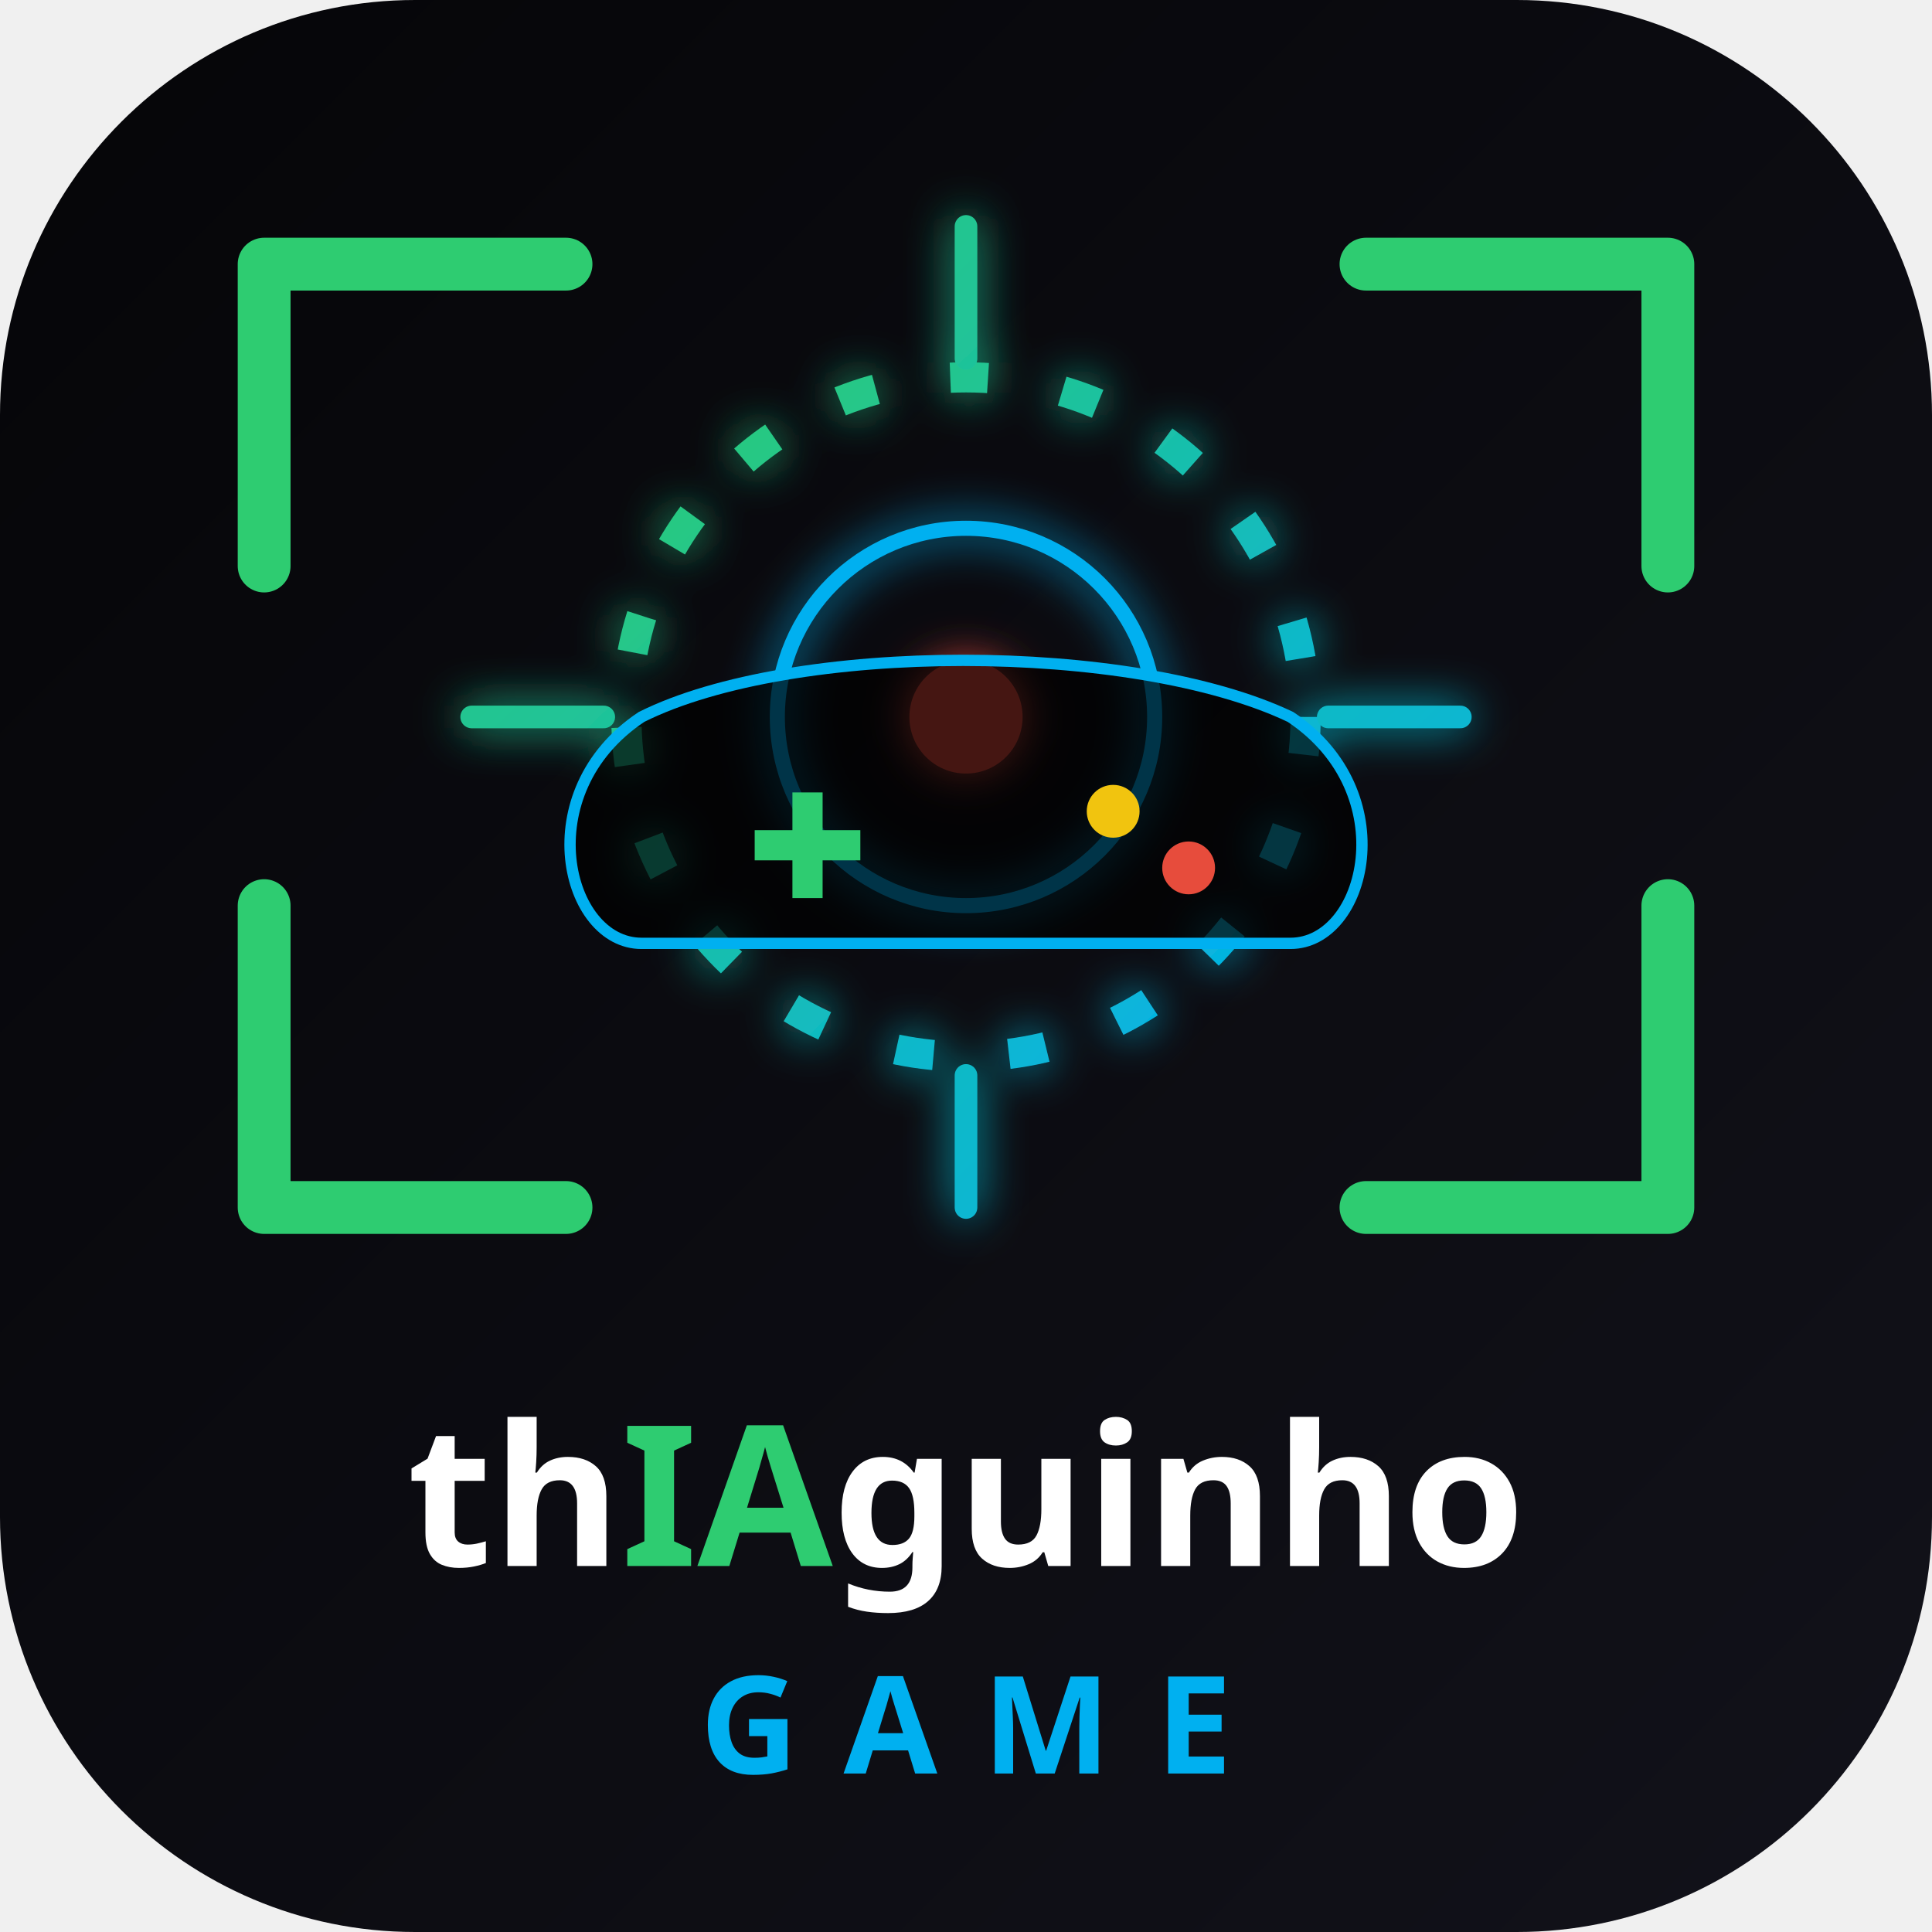
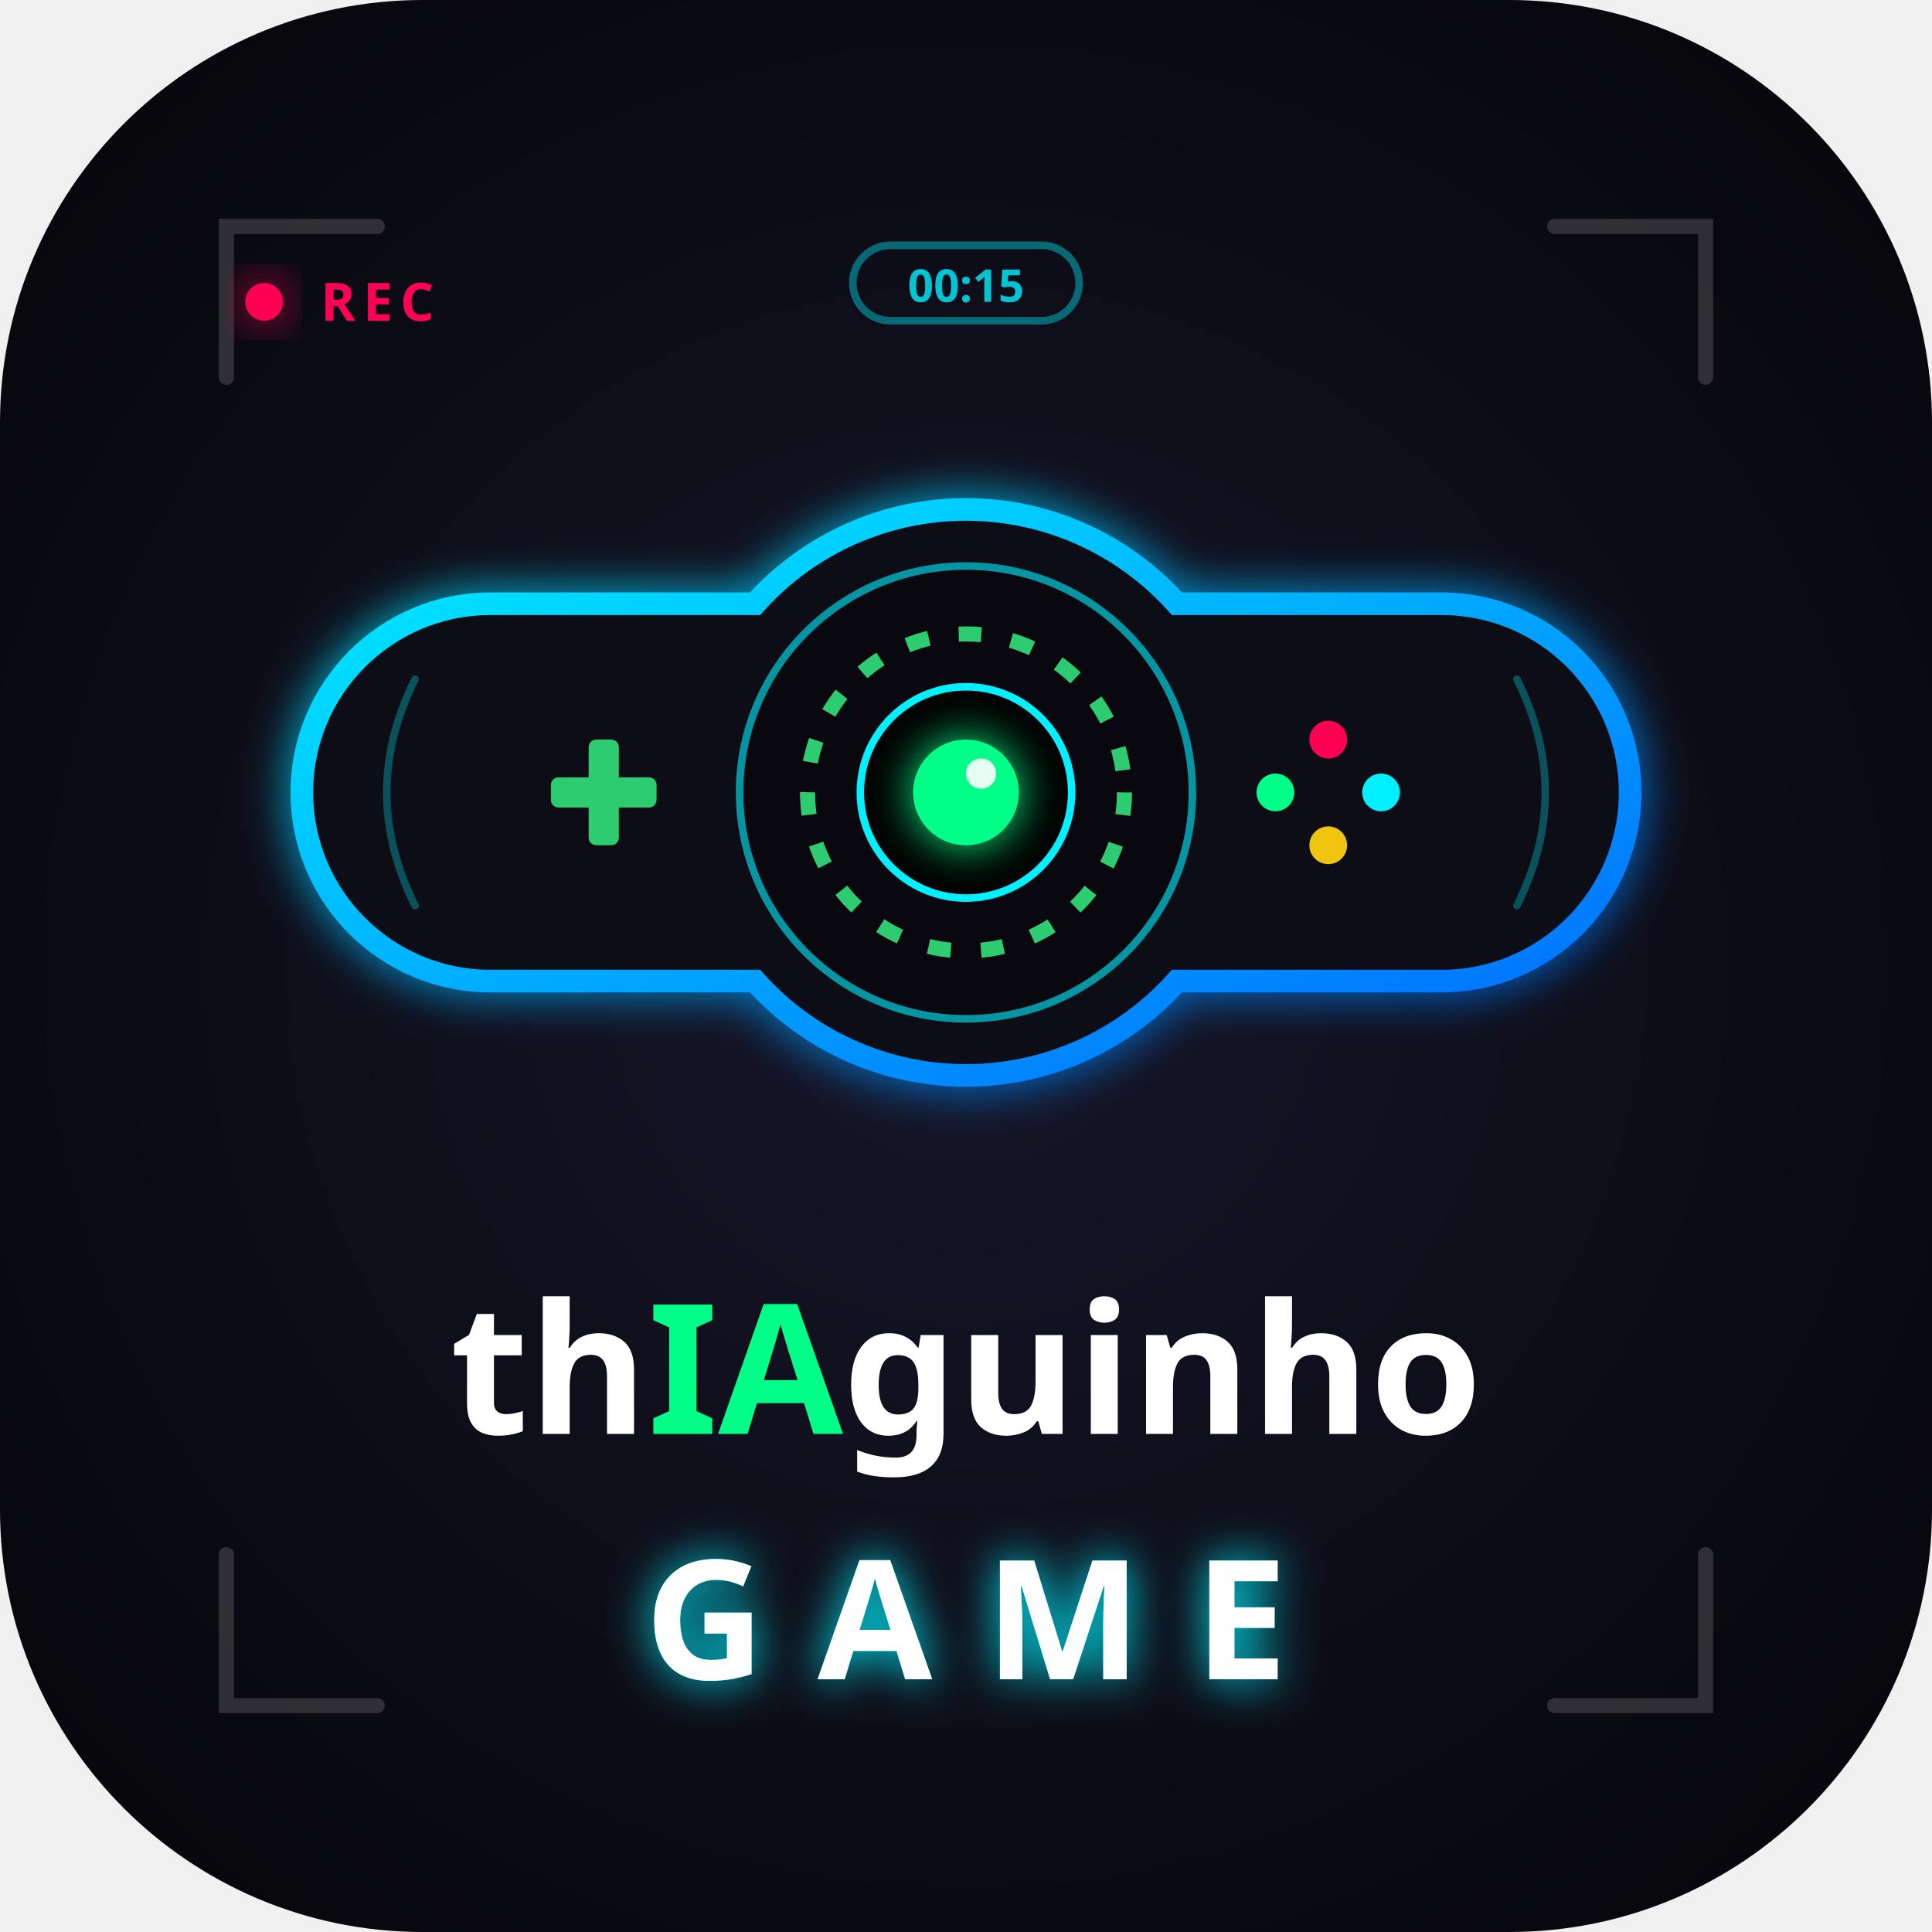
<svg xmlns="http://www.w3.org/2000/svg" viewBox="0 0 512 512">
  <defs>
-     <linearGradient id="bg" x1="0%" y1="0%" x2="100%" y2="100%">
-       <stop offset="0%" stop-color="#050508" />
-       <stop offset="100%" stop-color="#12121a" />
+     <radialGradient id="bg" cx="50%" cy="50%" r="70%">
+       <stop offset="0%" stop-color="#16162a" />
+       <stop offset="100%" stop-color="#050508" />
+     </radialGradient>
+     <linearGradient id="primary" x1="0%" y1="0%" x2="100%" y2="100%">
+       <stop offset="0%" stop-color="#00f0ff" />
+       <stop offset="100%" stop-color="#0066ff" />
    </linearGradient>
-     <linearGradient id="glow" x1="0%" y1="0%" x2="100%" y2="100%">
-       <stop offset="0%" stop-color="#2ecc71" />
-       <stop offset="100%" stop-color="#00b0f0" />
-     </linearGradient>
-     <filter id="neon" x="-20%" y="-20%" width="140%" height="140%">
-       <feGaussianBlur stdDeviation="6" result="blur" />
-       <feComposite in="SourceGraphic" in2="blur" operator="over" />
+     <filter id="glow" x="-50%" y="-50%" width="200%" height="200%">
+       <feGaussianBlur stdDeviation="6" result="coloredBlur" />
+       <feMerge>
+         <feMergeNode in="coloredBlur" />
+         <feMergeNode in="SourceGraphic" />
+       </feMerge>
    </filter>
  </defs>
-   <rect width="512" height="512" rx="110" fill="url(#bg)" />
-   <path d="M 70 150 L 70 70 L 150 70" fill="none" stroke="#2ecc71" stroke-width="14" stroke-linecap="round" stroke-linejoin="round" />
-   <path d="M 442 150 L 442 70 L 362 70" fill="none" stroke="#2ecc71" stroke-width="14" stroke-linecap="round" stroke-linejoin="round" />
-   <path d="M 70 240 L 70 320 L 150 320" fill="none" stroke="#2ecc71" stroke-width="14" stroke-linecap="round" stroke-linejoin="round" />
-   <path d="M 442 240 L 442 320 L 362 320" fill="none" stroke="#2ecc71" stroke-width="14" stroke-linecap="round" stroke-linejoin="round" />
-   <g filter="url(#neon)">
-     <circle cx="256" cy="190" r="90" fill="none" stroke="url(#glow)" stroke-width="8" stroke-dasharray="10 20" />
-     <circle cx="256" cy="190" r="50" fill="none" stroke="#00b0f0" stroke-width="4" />
-     <circle cx="256" cy="190" r="15" fill="#e74c3c" />
-     <path d="M 256 60 L 256 95 M 256 285 L 256 320 M 125 190 L 160 190 M 352 190 L 387 190" stroke="url(#glow)" stroke-width="6" stroke-linecap="round" />
+   <rect width="512" height="512" rx="112" fill="url(#bg)" />
+   <g stroke="#ffffff" stroke-width="4" opacity="0.15" fill="none" stroke-linecap="round">
+     <path d="M 60 100 L 60 60 L 100 60" />
+     <path d="M 452 100 L 452 60 L 412 60" />
+     <path d="M 60 412 L 60 452 L 100 452" />
+     <path d="M 452 412 L 452 452 L 412 452" />
  </g>
-   <path d="M 170 250 C 150 250, 140 210, 170 190 C 210 170, 300 170, 342 190 C 372 210, 362 250, 342 250 Z" fill="rgba(0,0,0,0.7)" stroke="#00b0f0" stroke-width="3" />
-   <path d="M 200 220 h 10 v -10 h 8 v 10 h 10 v 8 h -10 v 10 h -8 v -10 h -10 z" fill="#2ecc71" />
-   <circle cx="295" cy="215" r="7" fill="#f1c40f" />
-   <circle cx="315" cy="230" r="7" fill="#e74c3c" />
-   <text x="256" y="415" font-family="'Russo One', sans-serif" font-weight="900" font-size="52" fill="#ffffff" text-anchor="middle">th<tspan fill="#2ecc71">IA</tspan>guinho</text>
-   <text x="256" y="470" font-family="'Chakra Petch', sans-serif" font-weight="700" font-size="36" fill="#00b0f0" text-anchor="middle" letter-spacing="12">GAME</text>
+   <circle cx="70" cy="80" r="5" fill="#ff0055" filter="url(#glow)" />
+   <text x="85" y="85" fill="#ff0055" font-family="'Chakra Petch', sans-serif" font-weight="700" font-size="14" letter-spacing="2">REC</text>
+   <rect x="226" y="65" width="60" height="20" rx="10" fill="none" stroke="#00f0ff" stroke-width="2" opacity="0.4" />
+   <text x="256" y="80" fill="#00f0ff" font-family="'Chakra Petch', sans-serif" font-weight="700" font-size="12" text-anchor="middle" opacity="0.8">00:15</text>
+   <g filter="url(#glow)">
+     <path d="M 200.1 160 L 130 160 A 50 50 0 0 0 130 260 L 200.1 260 A 75 75 0 0 0 311.9 260 L 382 260 A 50 50 0 0 0 382 160 L 311.9 160 A 75 75 0 0 0 200.1 160 Z" fill="#0c0c14" stroke="url(#primary)" stroke-width="6" />
+   </g>
+   <path d="M 110 180 Q 95 210 110 240" fill="none" stroke="#00f0ff" stroke-width="2" opacity="0.3" stroke-linecap="round" />
+   <path d="M 402 180 Q 417 210 402 240" fill="none" stroke="#00f0ff" stroke-width="2" opacity="0.3" stroke-linecap="round" />
+   <g transform="translate(160, 210)">
+     <rect x="-14" y="-4" width="28" height="8" rx="2" fill="#2ecc71" />
+     <rect x="-4" y="-14" width="8" height="28" rx="2" fill="#2ecc71" />
+   </g>
+   <g transform="translate(352, 210)">
+     <circle cx="0" cy="-14" r="5" fill="#ff0055" />
+     <circle cx="14" cy="0" r="5" fill="#00f0ff" />
+     <circle cx="0" cy="14" r="5" fill="#f1c40f" />
+     <circle cx="-14" cy="0" r="5" fill="#00ff88" />
+   </g>
+   <circle cx="256" cy="210" r="60" fill="#050508" stroke="#00f0ff" stroke-width="2" opacity="0.6" />
+   <circle cx="256" cy="210" r="42" fill="none" stroke="#2ecc71" stroke-width="4" stroke-dasharray="6 8" />
+   <circle cx="256" cy="210" r="28" fill="#000000" stroke="#00f0ff" stroke-width="2" />
+   <circle cx="256" cy="210" r="14" fill="#00ff88" filter="url(#glow)" />
+   <circle cx="260" cy="205" r="4" fill="#ffffff" opacity="0.9" />
+   <text x="256" y="380" font-family="'Russo One', sans-serif" font-weight="900" font-size="48" fill="#ffffff" text-anchor="middle">th<tspan fill="#00ff88" filter="url(#glow)">IA</tspan>guinho</text>
+   <text x="256" y="445" font-family="'Chakra Petch', sans-serif" font-weight="900" font-size="44" fill="#00f0ff" text-anchor="middle" letter-spacing="14" filter="url(#glow)">GAME</text>
+   <text x="256" y="445" font-family="'Chakra Petch', sans-serif" font-weight="900" font-size="44" fill="#ffffff" text-anchor="middle" letter-spacing="14">GAME</text>
</svg>
